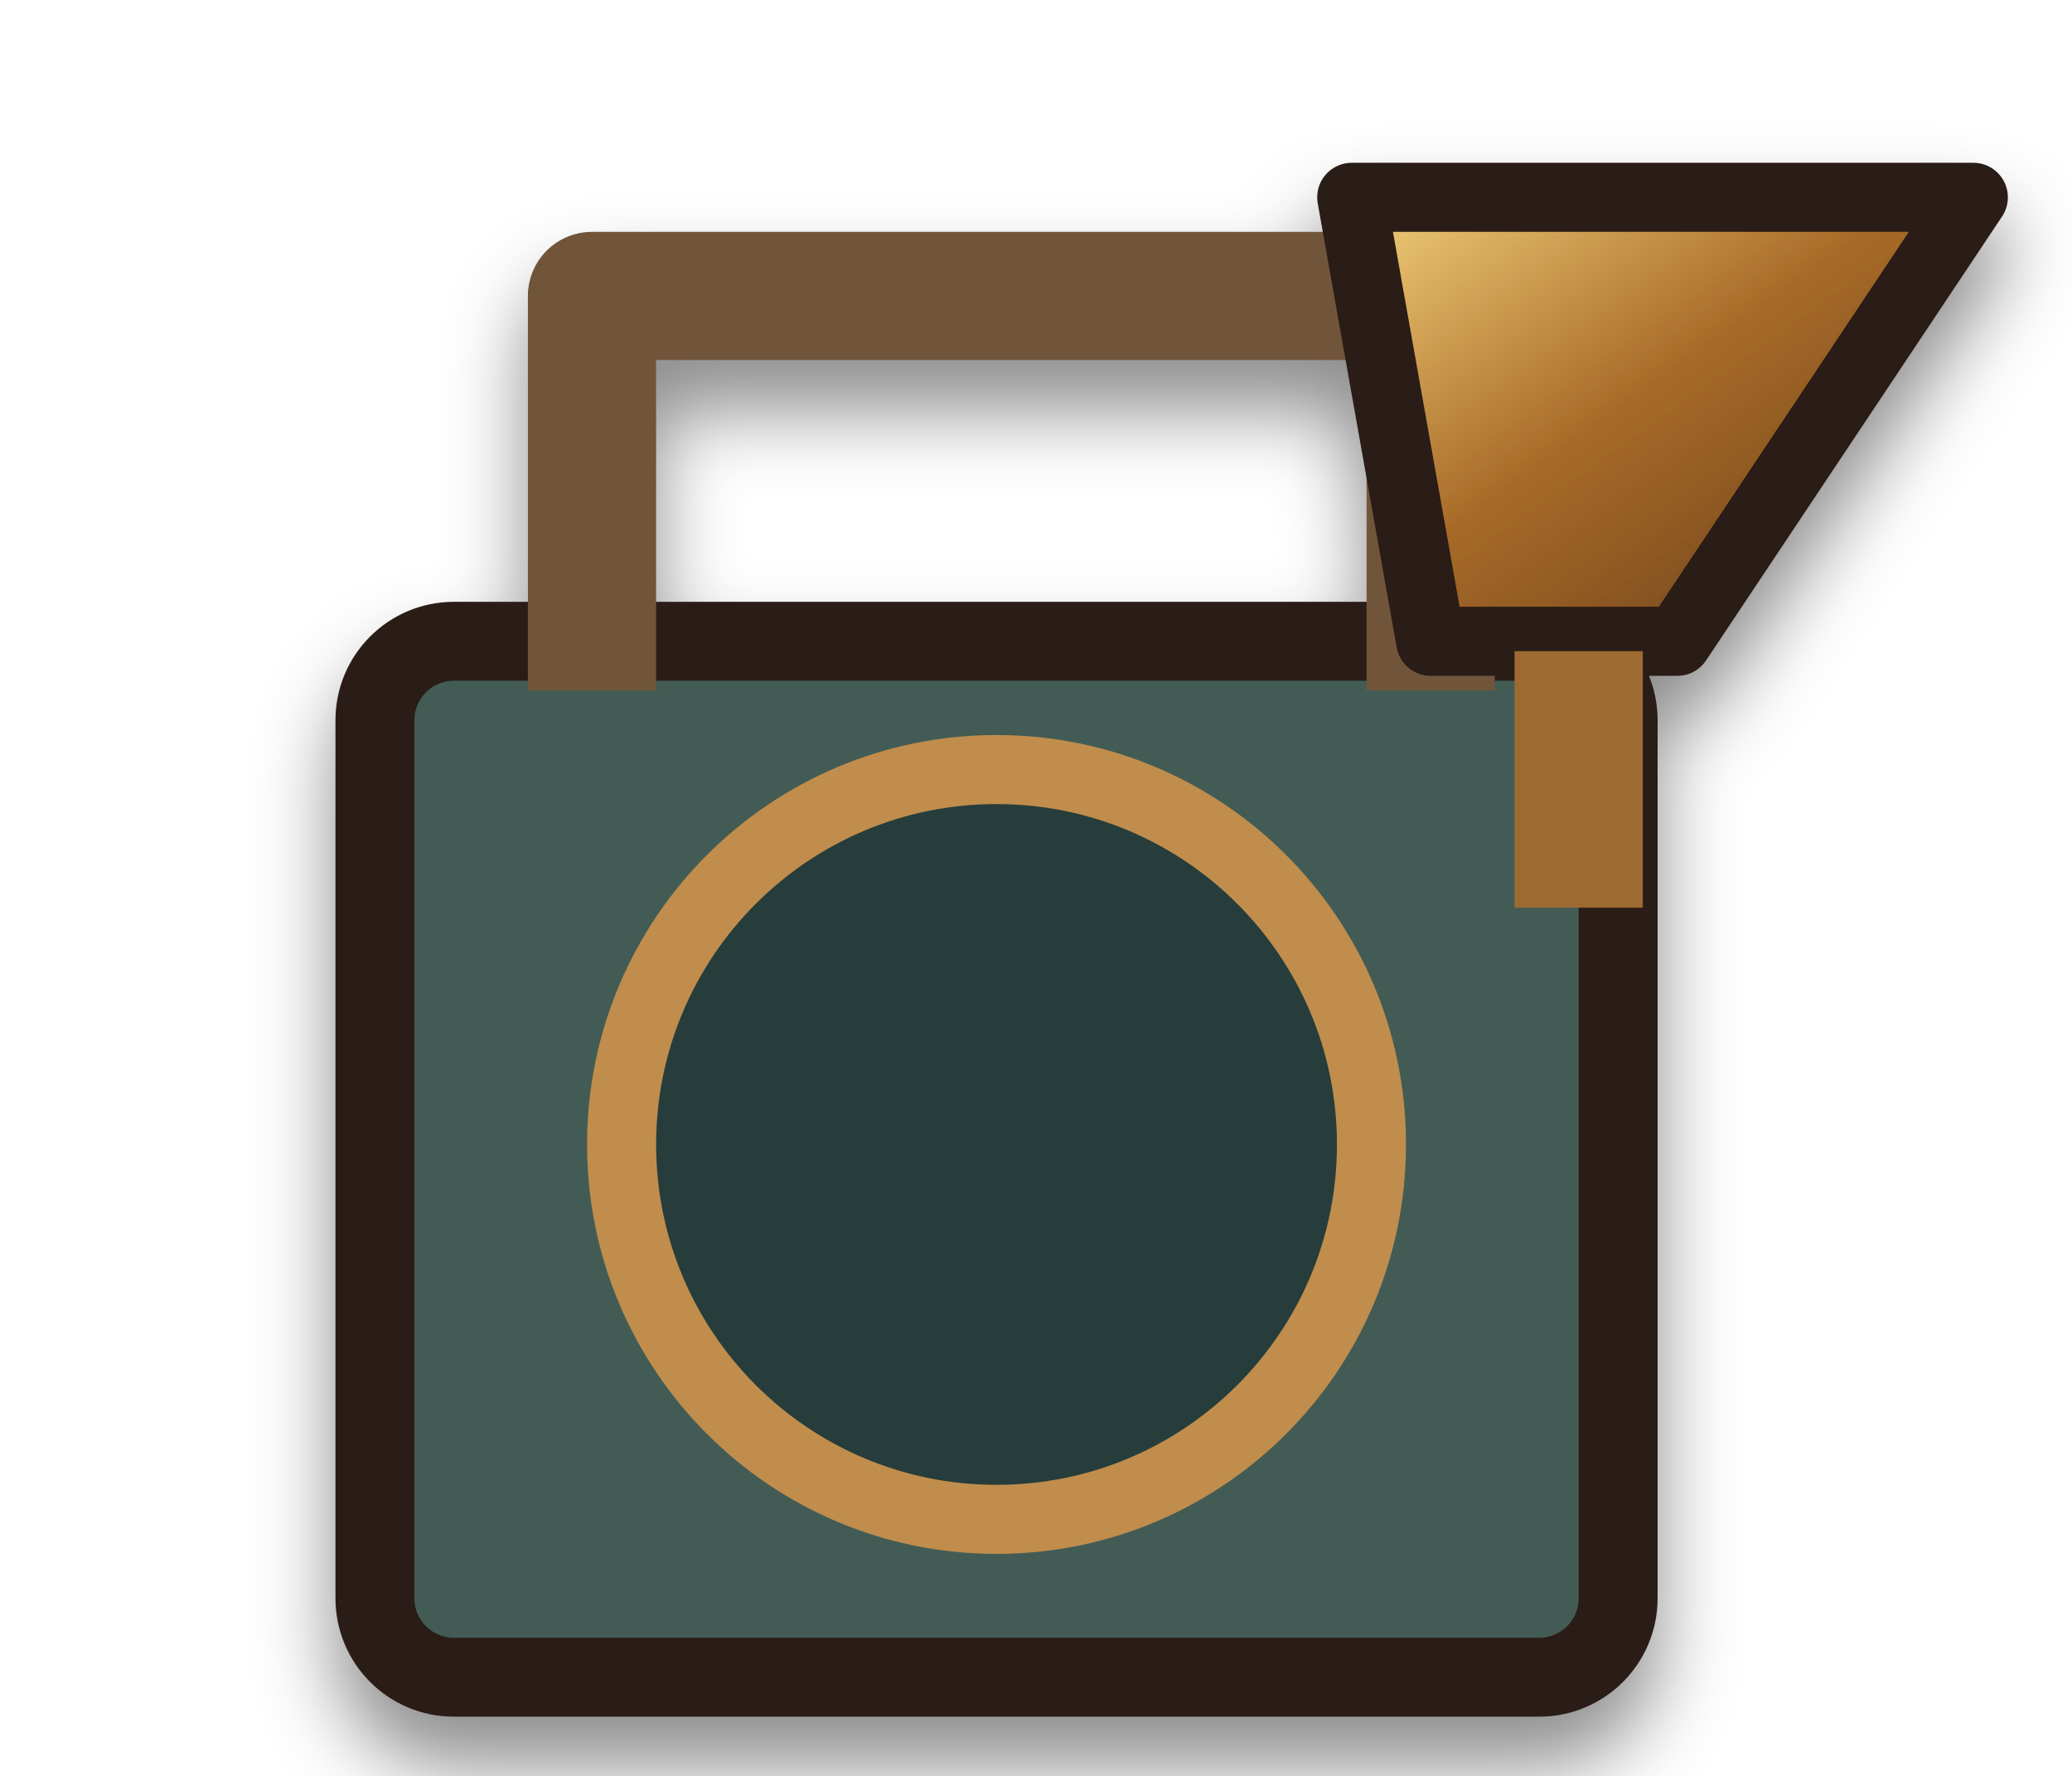
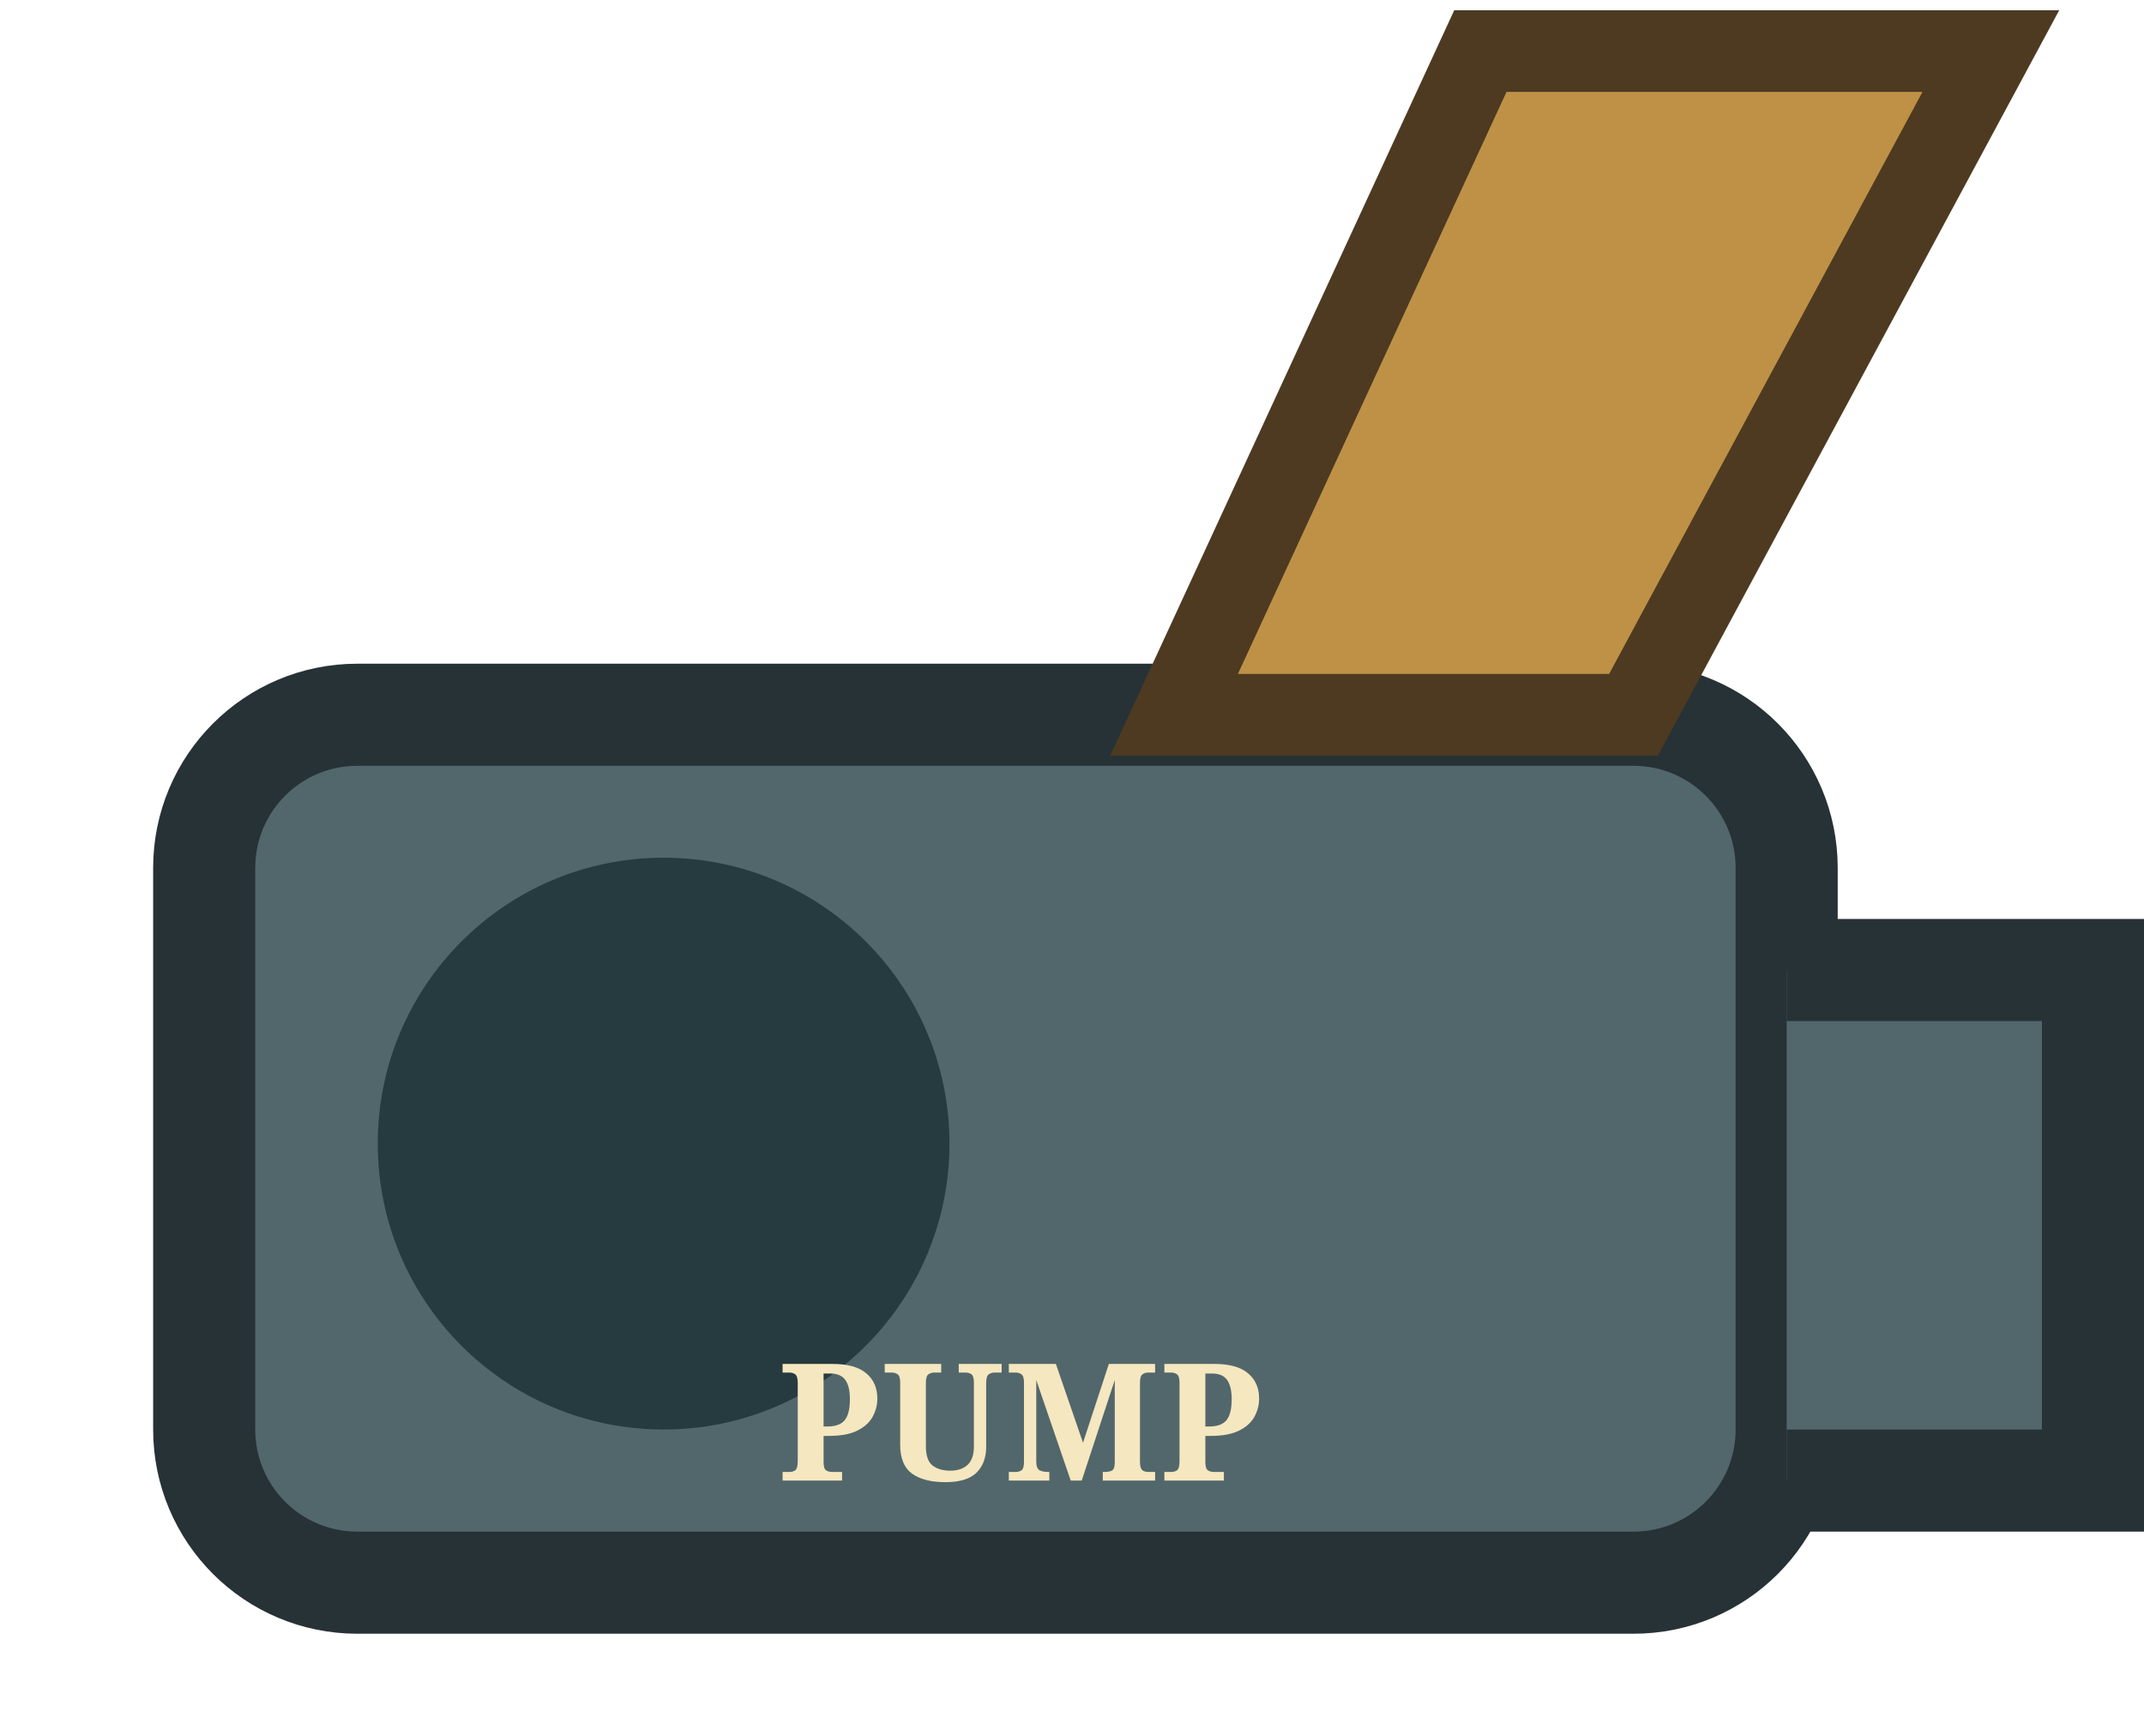
- <svg xmlns="http://www.w3.org/2000/svg" width="210" height="180" viewBox="0 0 210 180">
-   <defs>
-     <filter id="rough">
-       <feTurbulence baseFrequency=".012" numOctaves="2" seed="4" result="n" />
-       <feDisplacementMap in="SourceGraphic" in2="n" scale="1.2" />
-     </filter>
-     <filter id="shadow" x="-30%" y="-30%" width="160%" height="180%">
-       <feDropShadow dx="0" dy="5" stdDeviation="4" flood-color="#000" flood-opacity=".45" />
-     </filter>
-     <linearGradient id="wood" x1="0" y1="0" x2="0" y2="1">
-       <stop stop-color="#81532f" />
-       <stop offset="1" stop-color="#3d281d" />
-     </linearGradient>
-     <linearGradient id="brass" x1="0" y1="0" x2="1" y2="1">
-       <stop stop-color="#f4d27d" />
-       <stop offset=".45" stop-color="#a86b28" />
-       <stop offset="1" stop-color="#5d3617" />
-     </linearGradient>
-     <linearGradient id="teal" x1="0" y1="0" x2="0" y2="1">
-       <stop stop-color="#3e7772" />
-       <stop offset="1" stop-color="#153f40" />
-     </linearGradient>
-     <radialGradient id="glass">
-       <stop stop-color="#d9f3ee" stop-opacity=".65" />
-       <stop offset="1" stop-color="#5f9d9c" stop-opacity=".25" />
-     </radialGradient>
-   </defs>
-   <g filter="url(#shadow)" stroke="#2b1b15" stroke-linejoin="round">
-     <rect x="38" y="65" width="126" height="105" rx="8" fill="#435b55" stroke-width="8" />
-     <circle cx="101" cy="116" r="38" fill="#263d3a" stroke="#c08d4d" stroke-width="7" />
-     <path d="M60 70V30H145V70" fill="none" stroke="#71543b" stroke-width="13" />
-     <path d="M137 20H200L170 65H145z" fill="url(#brass)" stroke-width="7" />
-     <path d="M160 66V92" stroke="#9d6b31" stroke-width="13" />
-   </g>
+ <svg xmlns="http://www.w3.org/2000/svg" width="210" height="170" viewBox="0 0 210 170">
+   <rect width="210" height="170" fill="none" />
+   <rect x="20" y="70" width="155" height="85" rx="15" fill="#52676b" stroke="#273236" stroke-width="10" />
+   <circle cx="65" cy="112" r="28" fill="#263b3f" />
+   <path d="M175 95H205V145H175" fill="#52676b" stroke="#273236" stroke-width="10" />
+   <text x="100" y="145" text-anchor="middle" font-family="Georgia,serif" font-size="16" font-weight="700" fill="#f5e7bf">PUMP</text>
+   <path d="M115 70L145 5H195L160 70Z" fill="#be9146" stroke="#4d3a21" stroke-width="8" />
</svg>
